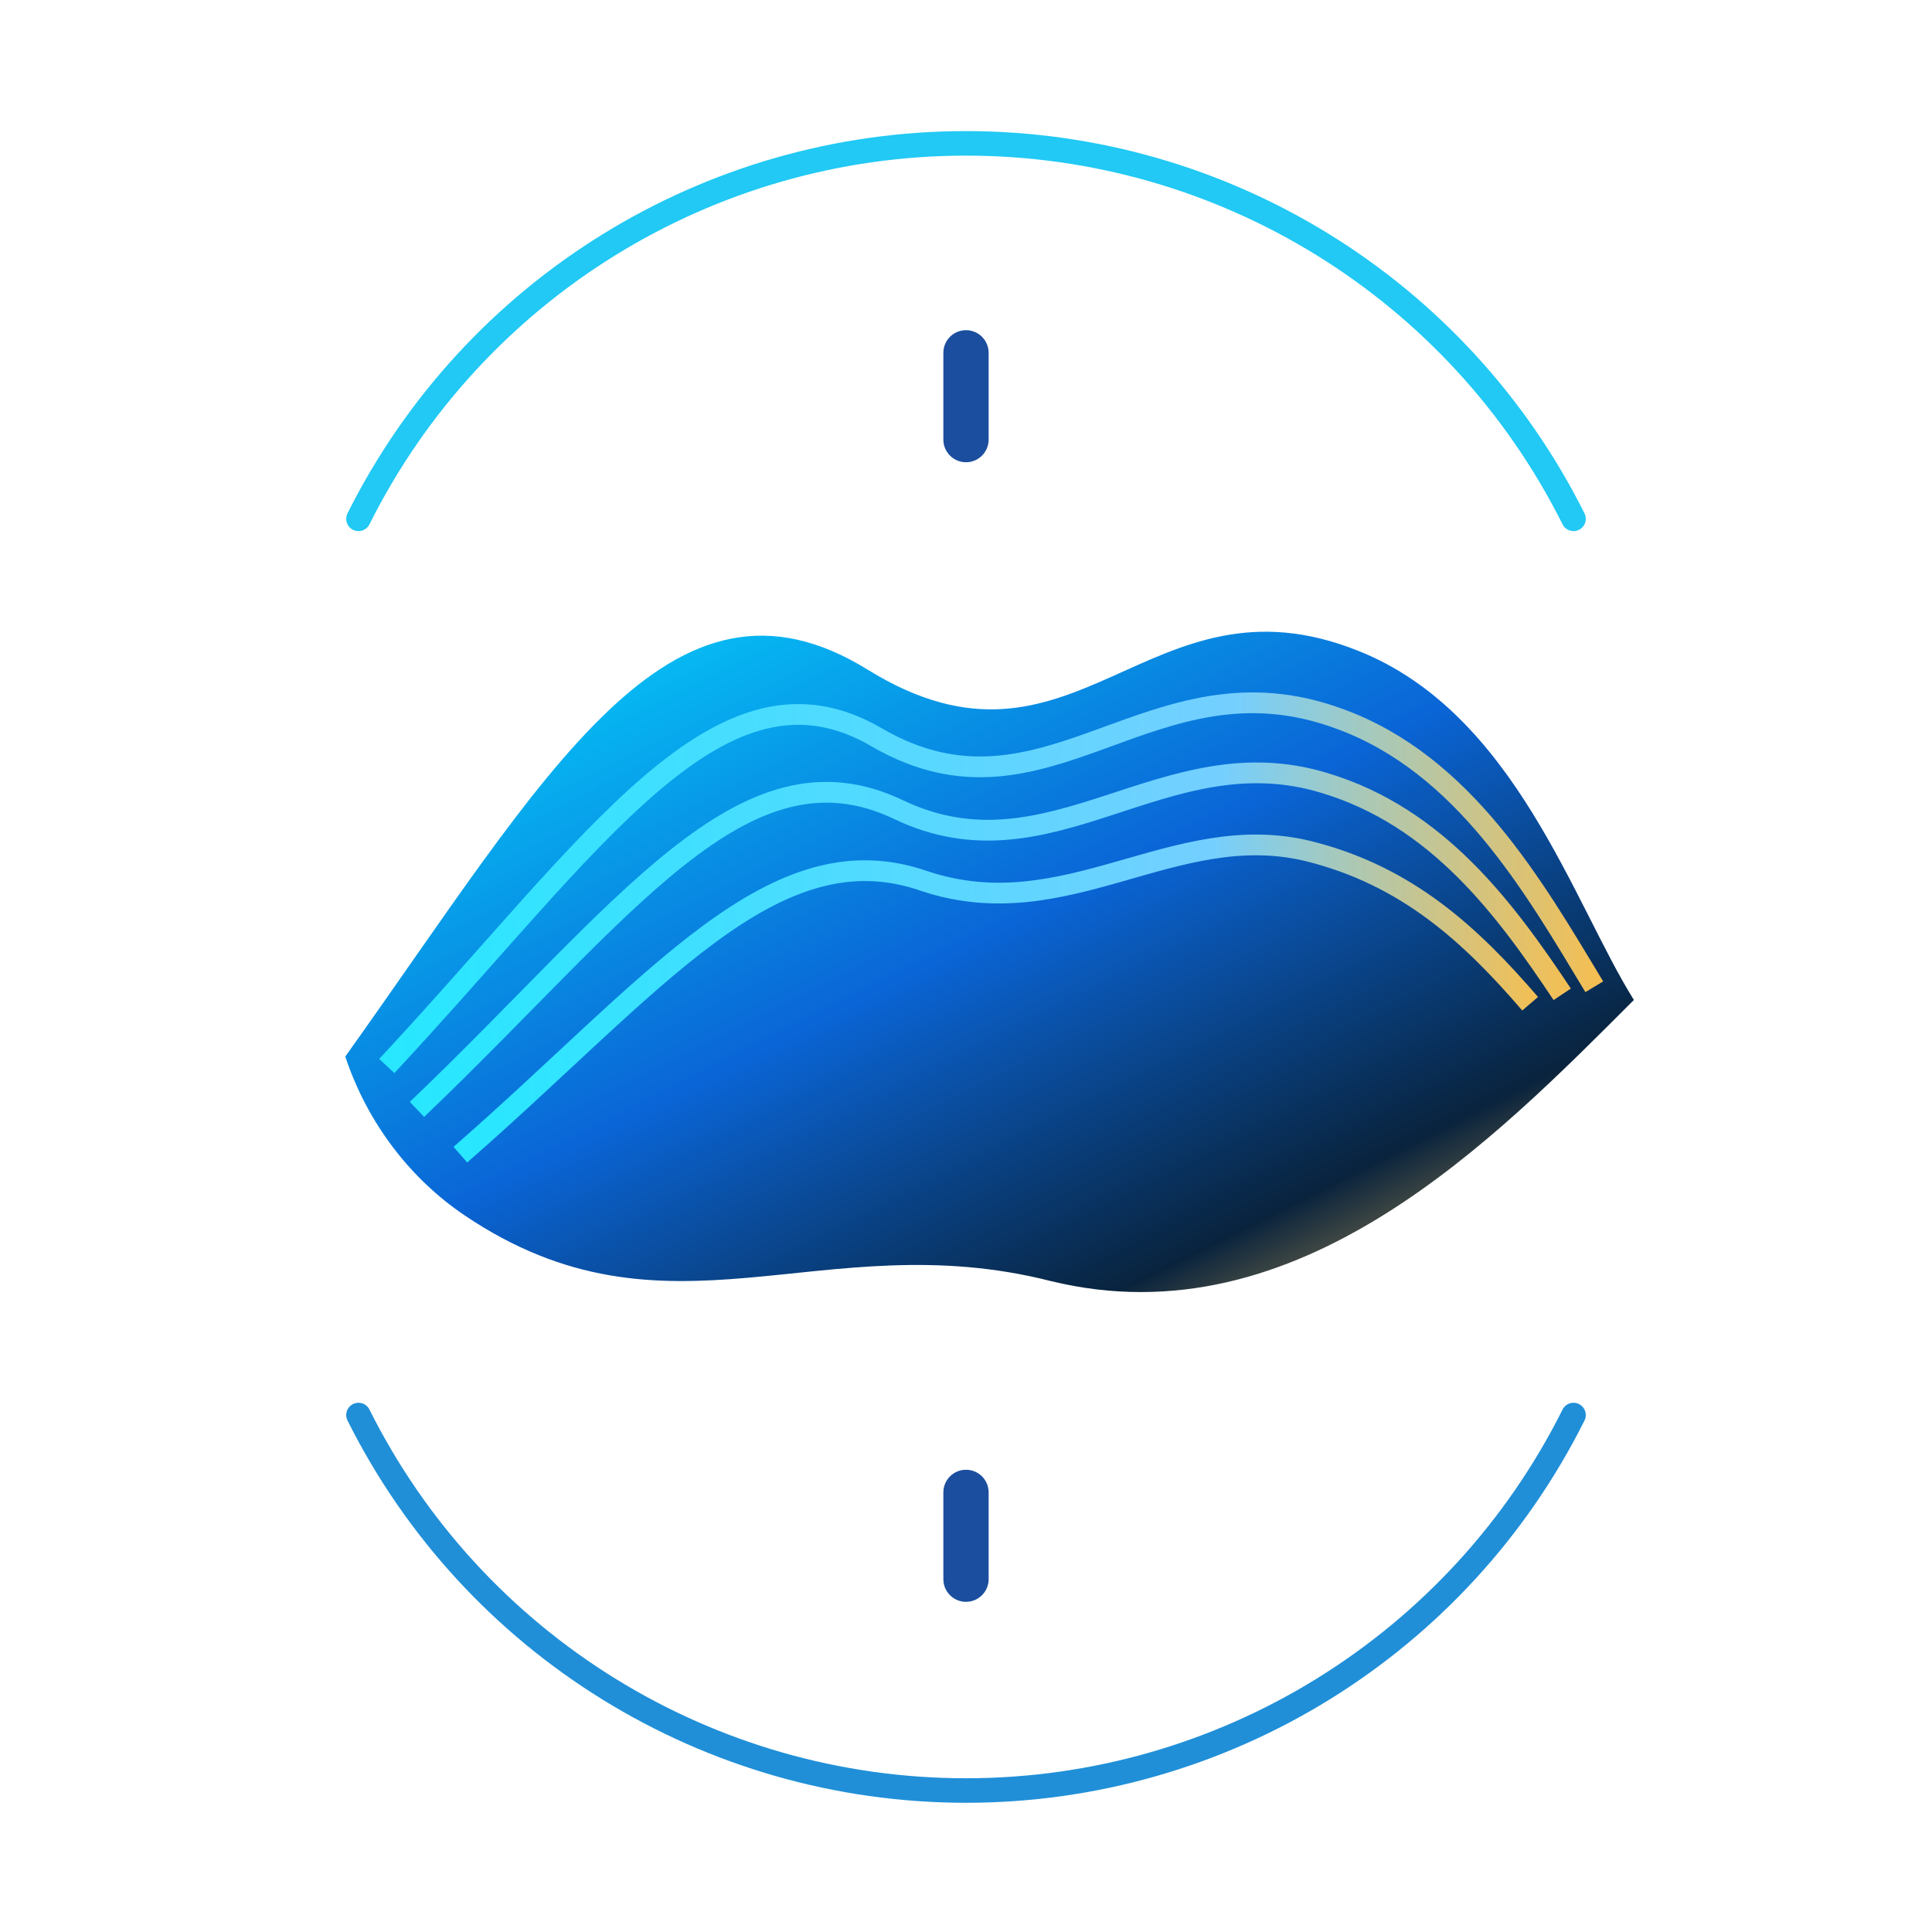
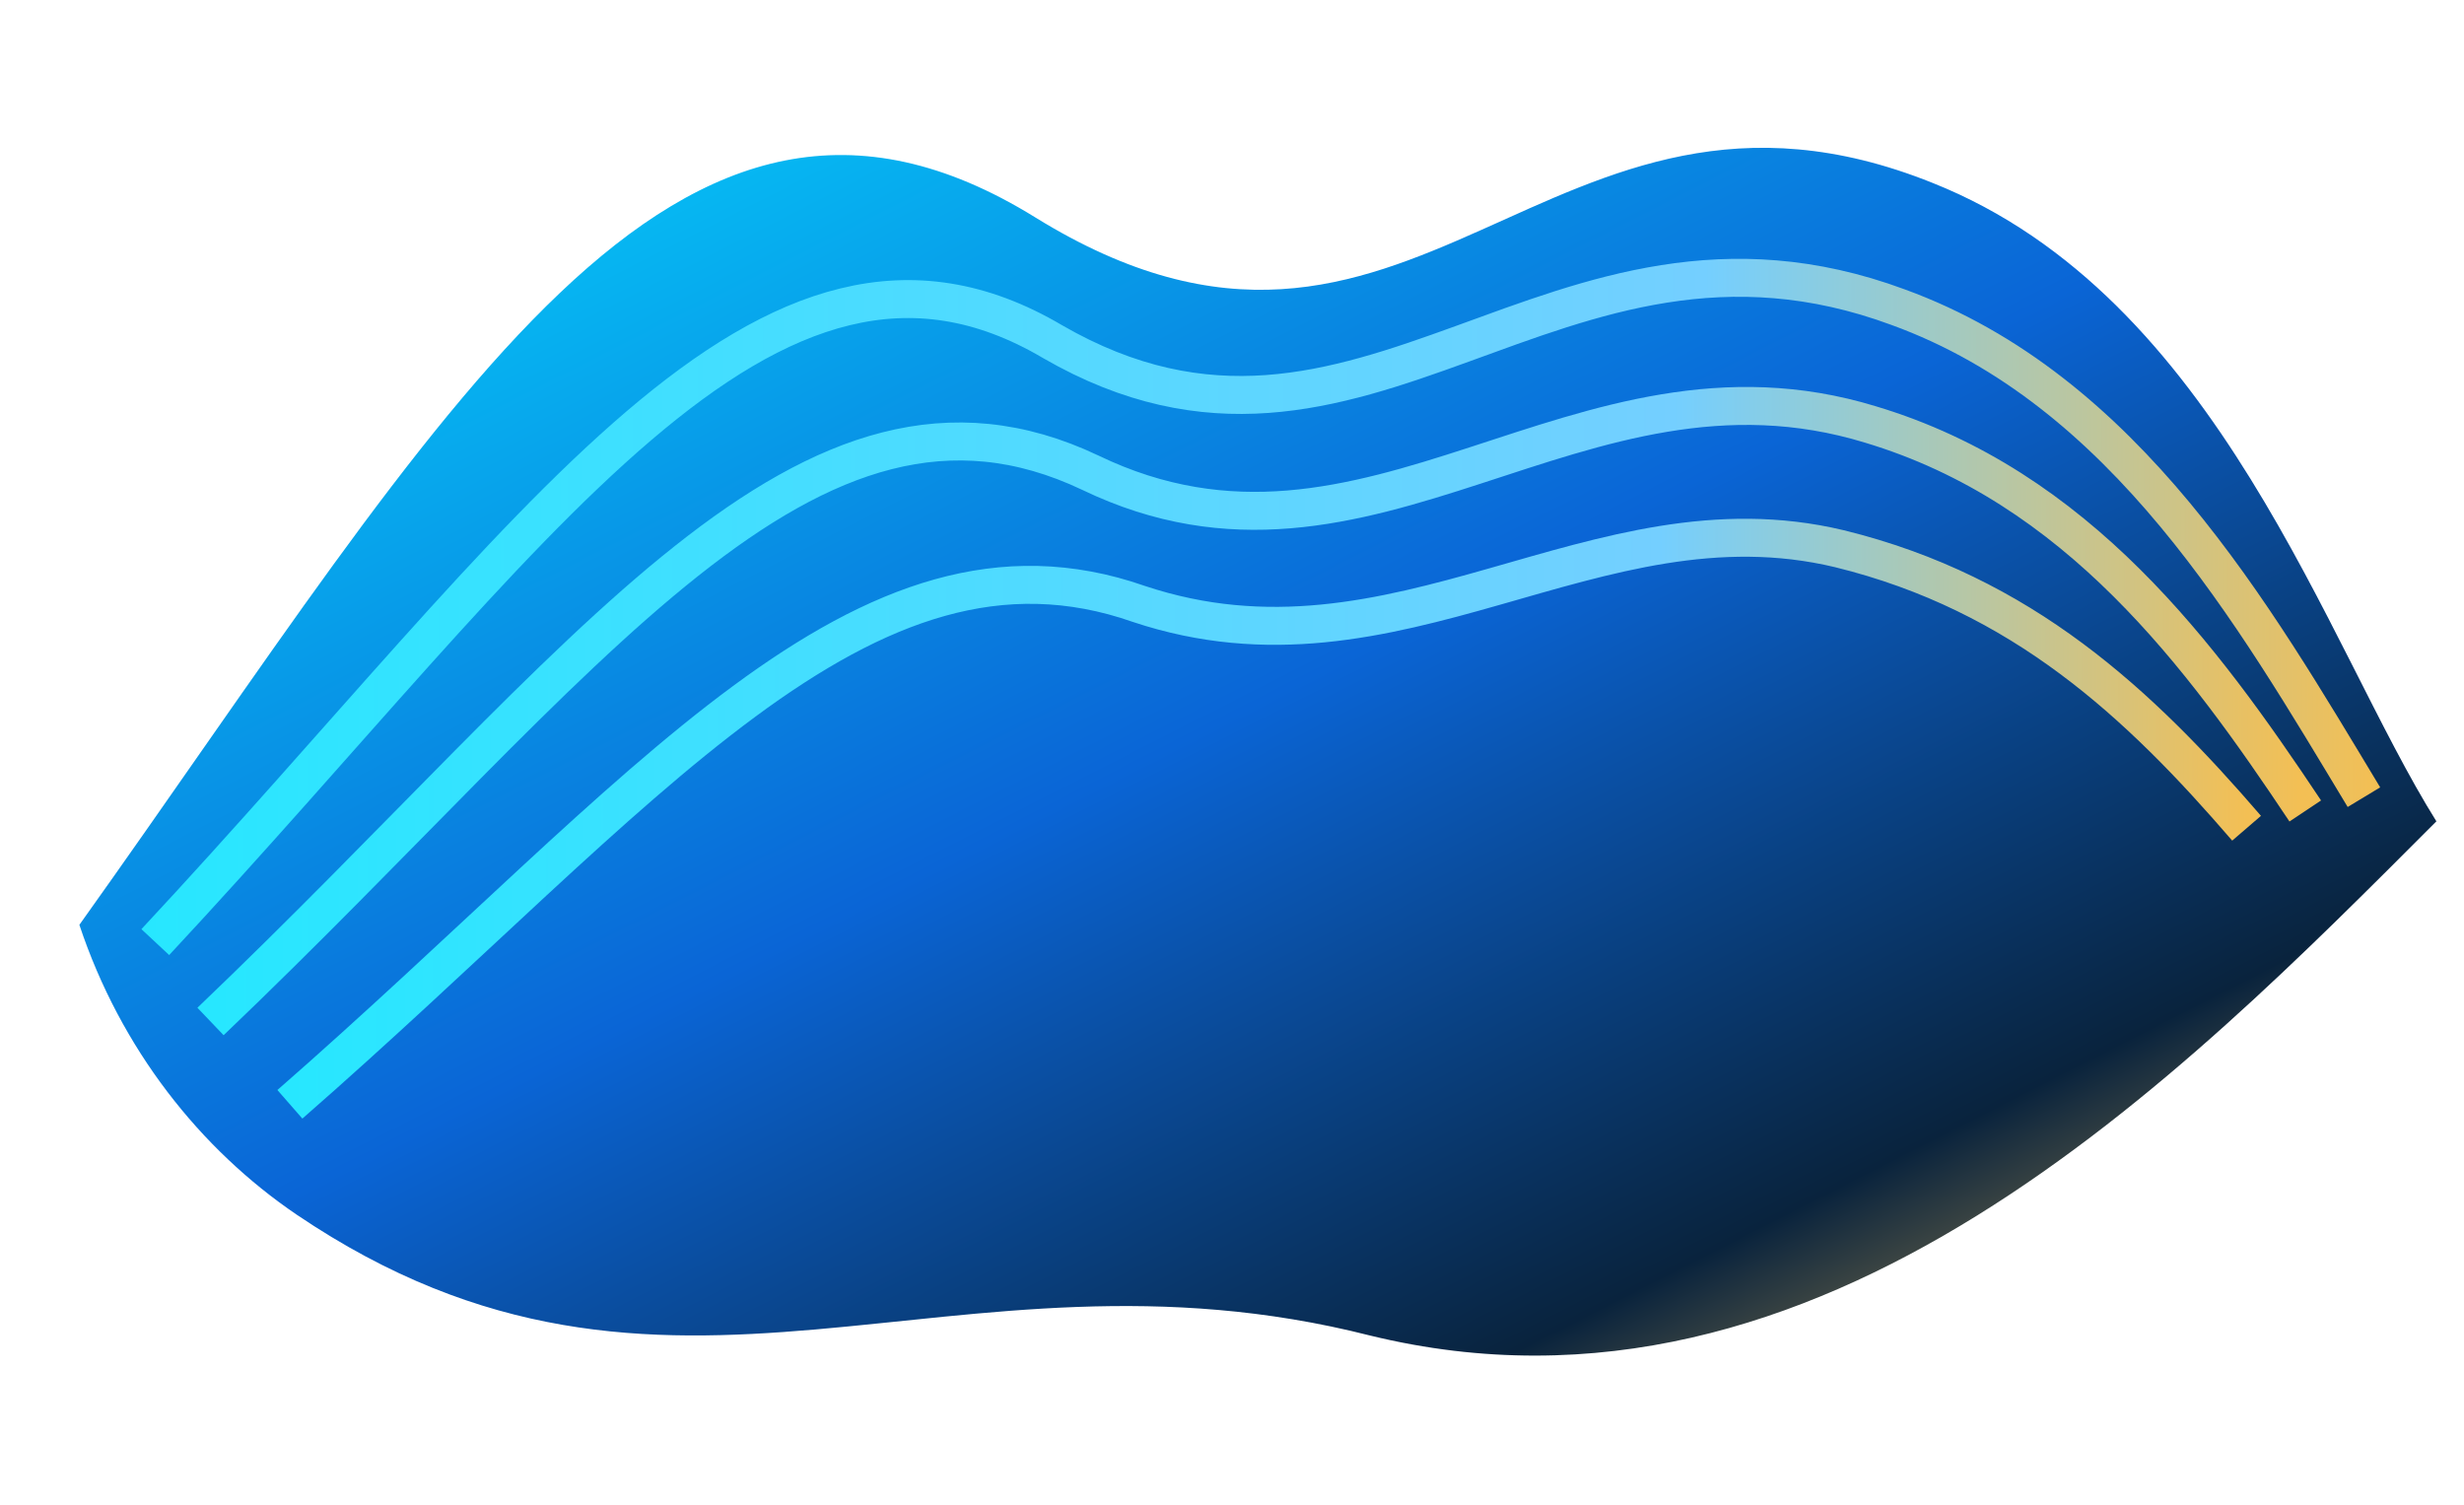
- <svg xmlns="http://www.w3.org/2000/svg" viewBox="0 0 1024 1024">
+ <svg xmlns="http://www.w3.org/2000/svg" viewBox="160 292 714 436">
  <defs>
    <linearGradient id="w" x1="0" y1="0" x2="1" y2="1">
      <stop stop-color="#04ddff" />
      <stop offset=".48" stop-color="#0a65d6" />
      <stop offset=".8" stop-color="#09233d" />
      <stop offset="1" stop-color="#f2be55" />
    </linearGradient>
    <linearGradient id="l" x1="0" y1="0" x2="1" y2="0">
      <stop stop-color="#27e7ff" />
      <stop offset=".7" stop-color="#74cfff" />
      <stop offset="1" stop-color="#f3bf54" />
    </linearGradient>
  </defs>
  <path d="M183 560 C290 410 355 290 460 355 C570 423 608 300 720 345 C803 378 834 479 866 530 C792 604 688 711 557 679 C435 648 354 717 246 644 C218 625 195 596 183 560Z" fill="url(#w)" />
  <g fill="none" stroke="url(#l)" stroke-width="11">
    <path d="M205 565 C315 447 382 342 465 391 C555 443 610 344 710 381 C776 405 813 470 845 523" />
    <path d="M221 588 C331 483 394 390 476 429 C557 468 617 389 702 415 C762 433 798 482 828 527" />
    <path d="M244 612 C347 522 410 439 490 467 C565 492 622 434 693 451 C746 464 780 496 811 532" />
  </g>
-   <path d="M190 275 A360 360 0 0 1 834 275" fill="none" stroke="#21c9f4" stroke-width="13" stroke-linecap="round" />
-   <path d="M190 750 A360 360 0 0 0 834 750" fill="none" stroke="#208fd8" stroke-width="13" stroke-linecap="round" />
-   <rect x="500" y="175" width="24" height="70" rx="12" fill="#1b4e9e" />
-   <rect x="500" y="779" width="24" height="70" rx="12" fill="#1b4e9e" />
</svg>
